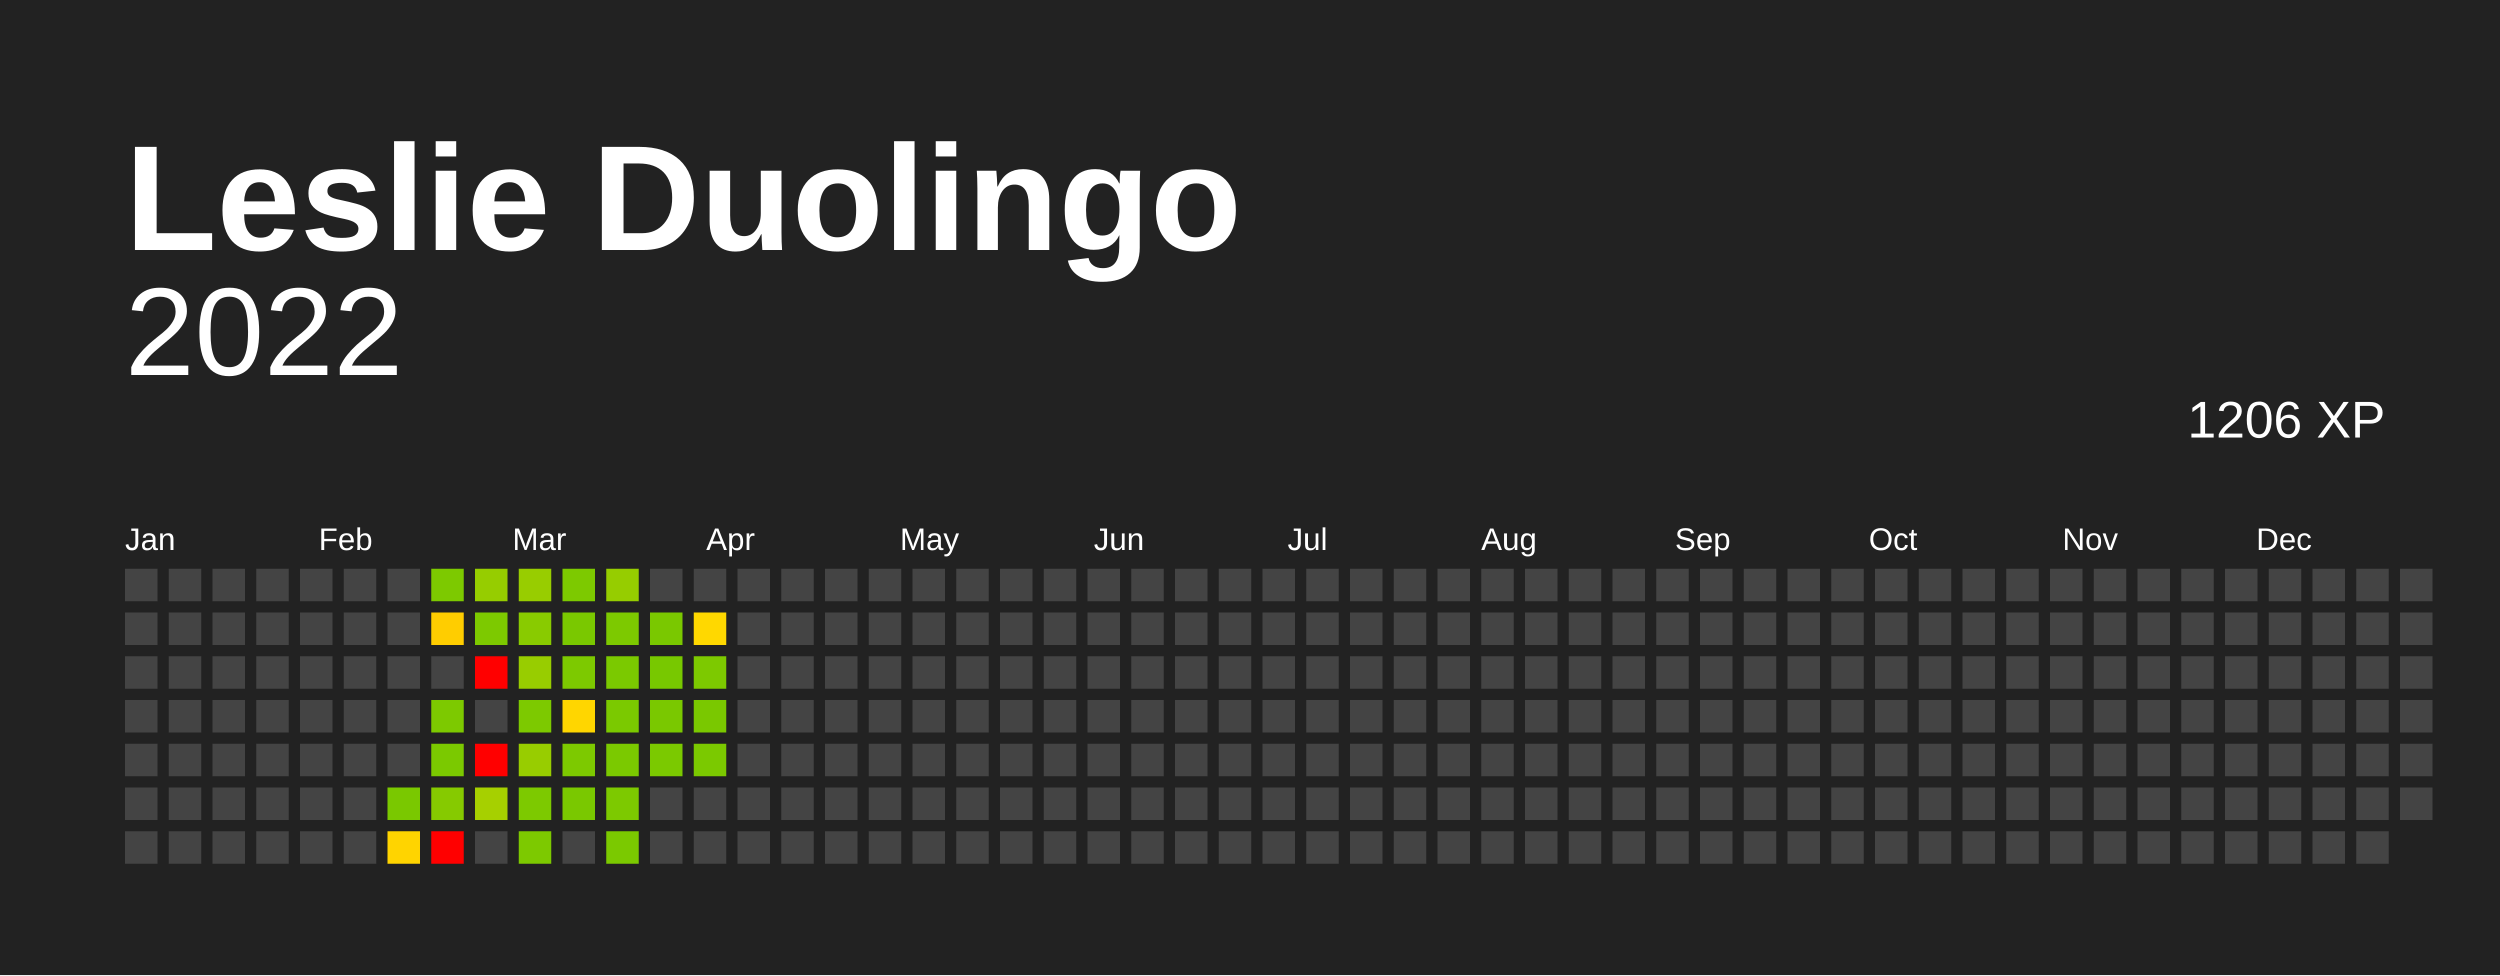
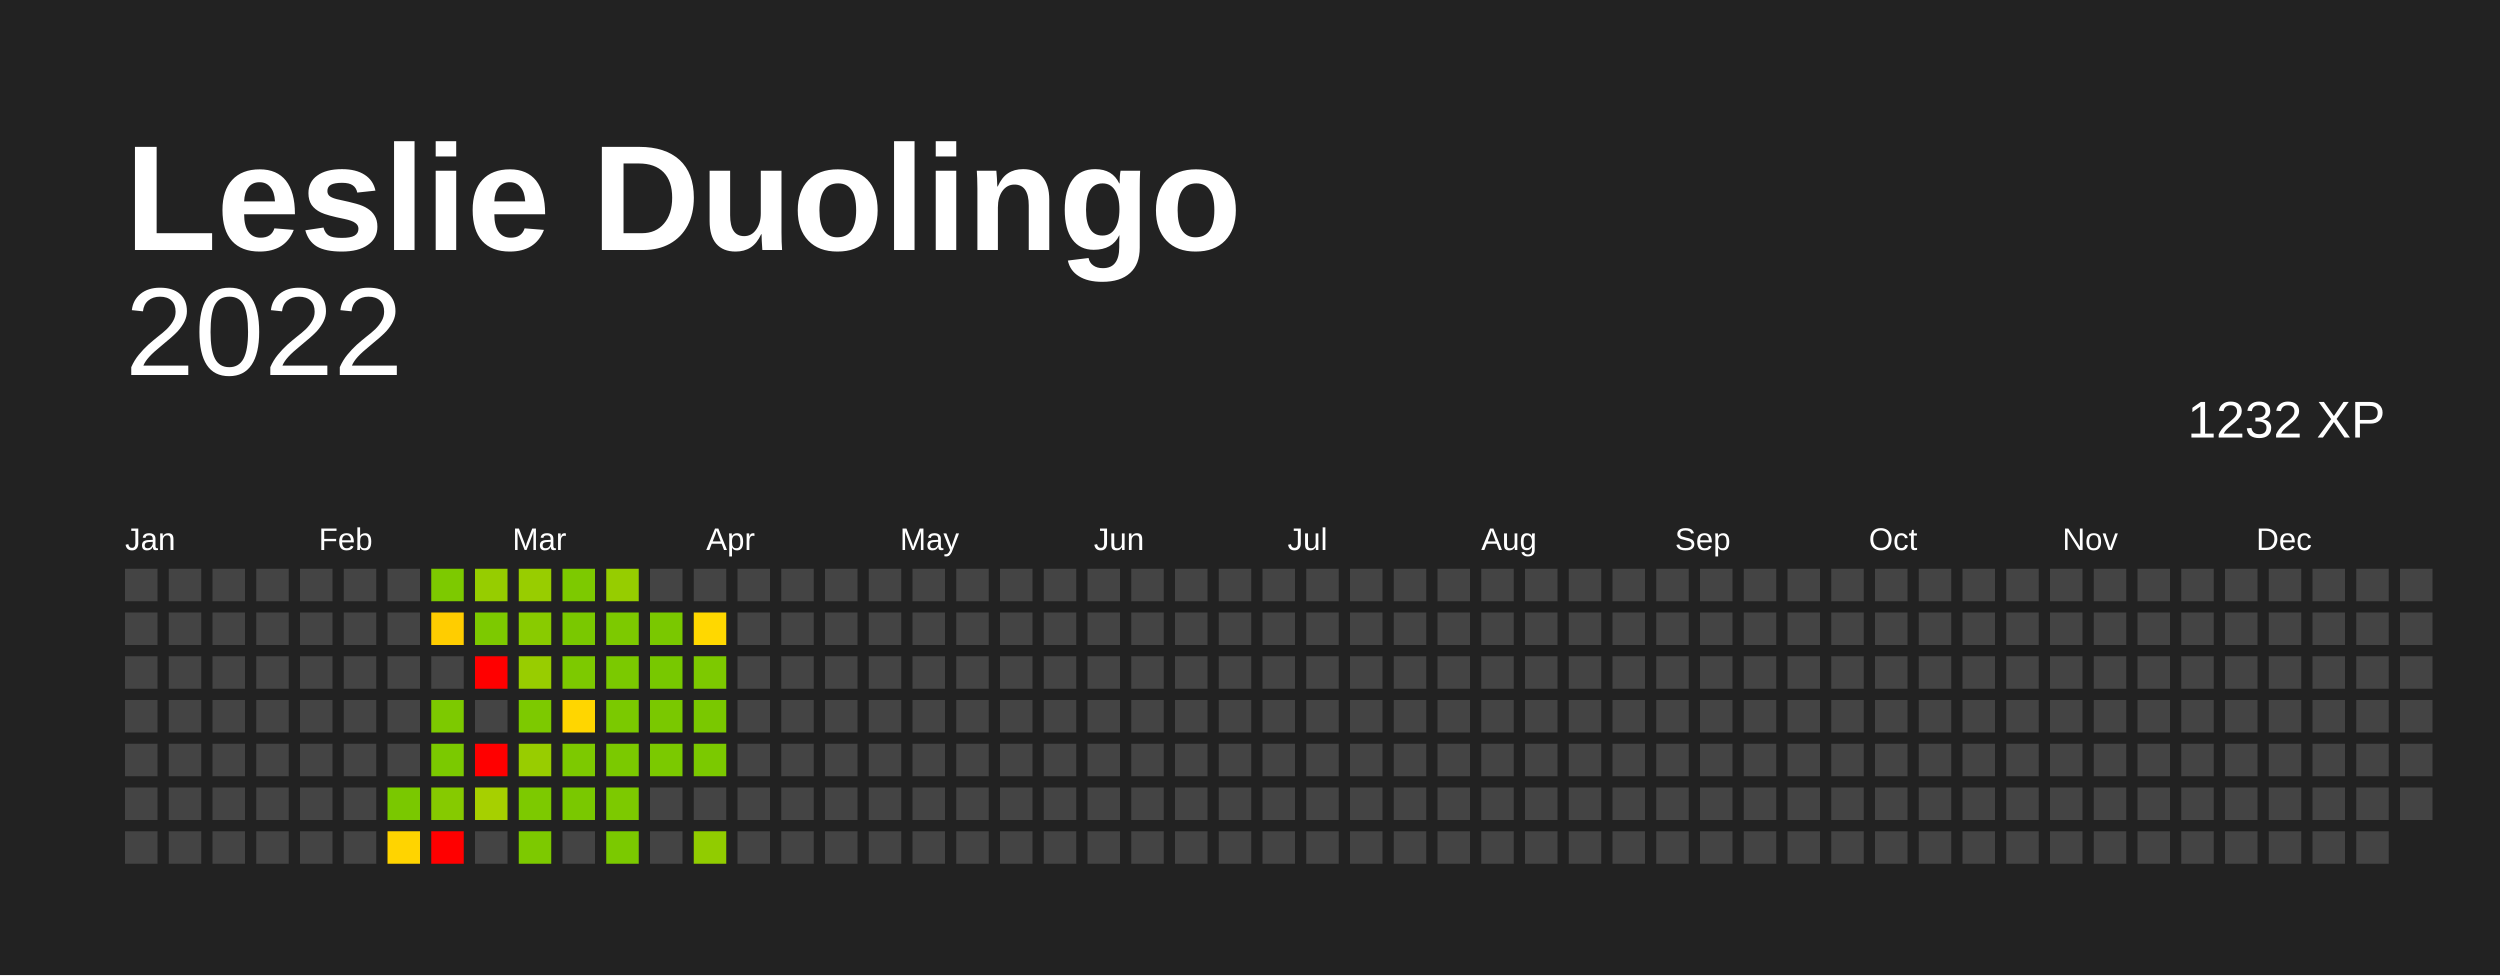
<svg xmlns="http://www.w3.org/2000/svg" baseProfile="full" height="78mm" version="1.1" viewBox="0,0,200,78" width="200mm">
  <defs />
  <rect fill="#222222" height="78" width="200" x="0" y="0" />
  <text fill="#FFFFFF" style="font-size:12px; font-family:Arial; font-weight:bold;" x="10" y="20">Leslie Duolingo</text>
  <text alignment-baseline="hanging" fill="#FFFFFF" style="font-size:10.0px; font-family:Arial;" x="10" y="30">2022</text>
-   <text alignment-baseline="hanging" fill="#FFFFFF" style="font-size:4.125px; font-family:Arial;" x="175" y="35">1206 XP</text>
+   <text alignment-baseline="hanging" fill="#FFFFFF" style="font-size:4.125px; font-family:Arial;" x="175" y="35">1232 XP</text>
  <text fill="#FFFFFF" style="font-size:2.5px; font-family:Arial" x="10.0" y="44">Jan</text>
  <text fill="#FFFFFF" style="font-size:2.5px; font-family:Arial" x="25.5" y="44">Feb</text>
  <text fill="#FFFFFF" style="font-size:2.5px; font-family:Arial" x="41.0" y="44">Mar</text>
  <text fill="#FFFFFF" style="font-size:2.5px; font-family:Arial" x="56.5" y="44">Apr</text>
  <text fill="#FFFFFF" style="font-size:2.5px; font-family:Arial" x="72.0" y="44">May</text>
  <text fill="#FFFFFF" style="font-size:2.5px; font-family:Arial" x="87.5" y="44">Jun</text>
  <text fill="#FFFFFF" style="font-size:2.5px; font-family:Arial" x="103.0" y="44">Jul</text>
  <text fill="#FFFFFF" style="font-size:2.5px; font-family:Arial" x="118.5" y="44">Aug</text>
  <text fill="#FFFFFF" style="font-size:2.5px; font-family:Arial" x="134.0" y="44">Sep</text>
  <text fill="#FFFFFF" style="font-size:2.5px; font-family:Arial" x="149.5" y="44">Oct</text>
  <text fill="#FFFFFF" style="font-size:2.5px; font-family:Arial" x="165.0" y="44">Nov</text>
  <text fill="#FFFFFF" style="font-size:2.5px; font-family:Arial" x="180.5" y="44">Dec</text>
  <rect fill="#444444" height="2.6" width="2.6" x="10.0" y="45.5" />
  <rect fill="#444444" height="2.6" width="2.6" x="10.0" y="49.0" />
  <rect fill="#444444" height="2.6" width="2.6" x="10.0" y="52.5" />
  <rect fill="#444444" height="2.6" width="2.6" x="10.0" y="56.0" />
  <rect fill="#444444" height="2.6" width="2.6" x="10.0" y="59.5" />
  <rect fill="#444444" height="2.6" width="2.6" x="10.0" y="63.0" />
  <rect fill="#444444" height="2.6" width="2.6" x="10.0" y="66.5" />
  <rect fill="#444444" height="2.6" width="2.6" x="13.5" y="45.5" />
  <rect fill="#444444" height="2.6" width="2.6" x="13.5" y="49.0" />
  <rect fill="#444444" height="2.6" width="2.6" x="13.5" y="52.5" />
  <rect fill="#444444" height="2.6" width="2.6" x="13.5" y="56.0" />
  <rect fill="#444444" height="2.6" width="2.6" x="13.5" y="59.5" />
  <rect fill="#444444" height="2.6" width="2.6" x="13.5" y="63.0" />
  <rect fill="#444444" height="2.6" width="2.6" x="13.5" y="66.5" />
  <rect fill="#444444" height="2.6" width="2.6" x="17.0" y="45.5" />
  <rect fill="#444444" height="2.6" width="2.6" x="17.0" y="49.0" />
  <rect fill="#444444" height="2.6" width="2.6" x="17.0" y="52.5" />
  <rect fill="#444444" height="2.6" width="2.6" x="17.0" y="56.0" />
  <rect fill="#444444" height="2.6" width="2.6" x="17.0" y="59.5" />
  <rect fill="#444444" height="2.6" width="2.6" x="17.0" y="63.0" />
  <rect fill="#444444" height="2.6" width="2.6" x="17.0" y="66.5" />
  <rect fill="#444444" height="2.6" width="2.6" x="20.5" y="45.5" />
  <rect fill="#444444" height="2.6" width="2.6" x="20.5" y="49.0" />
  <rect fill="#444444" height="2.6" width="2.6" x="20.5" y="52.5" />
  <rect fill="#444444" height="2.6" width="2.6" x="20.5" y="56.0" />
  <rect fill="#444444" height="2.6" width="2.6" x="20.5" y="59.5" />
  <rect fill="#444444" height="2.6" width="2.6" x="20.5" y="63.0" />
  <rect fill="#444444" height="2.6" width="2.6" x="20.5" y="66.5" />
  <rect fill="#444444" height="2.6" width="2.6" x="24.0" y="45.5" />
  <rect fill="#444444" height="2.6" width="2.6" x="24.0" y="49.0" />
  <rect fill="#444444" height="2.6" width="2.6" x="24.0" y="52.5" />
  <rect fill="#444444" height="2.6" width="2.6" x="24.0" y="56.0" />
  <rect fill="#444444" height="2.6" width="2.6" x="24.0" y="59.5" />
  <rect fill="#444444" height="2.6" width="2.6" x="24.0" y="63.0" />
  <rect fill="#444444" height="2.6" width="2.6" x="24.0" y="66.5" />
  <rect fill="#444444" height="2.6" width="2.6" x="27.5" y="45.5" />
  <rect fill="#444444" height="2.6" width="2.6" x="27.5" y="49.0" />
  <rect fill="#444444" height="2.6" width="2.6" x="27.5" y="52.5" />
  <rect fill="#444444" height="2.6" width="2.6" x="27.5" y="56.0" />
  <rect fill="#444444" height="2.6" width="2.6" x="27.5" y="59.5" />
  <rect fill="#444444" height="2.6" width="2.6" x="27.5" y="63.0" />
  <rect fill="#444444" height="2.6" width="2.6" x="27.5" y="66.5" />
  <rect fill="#444444" height="2.6" width="2.6" x="31.0" y="45.5" />
  <rect fill="#444444" height="2.6" width="2.6" x="31.0" y="49.0" />
  <rect fill="#444444" height="2.6" width="2.6" x="31.0" y="52.5" />
  <rect fill="#444444" height="2.6" width="2.6" x="31.0" y="56.0" />
  <rect fill="#444444" height="2.6" width="2.6" x="31.0" y="59.5" />
  <rect fill="#7ac800" height="2.6" width="2.6" x="31.0" y="63.0" />
  <rect fill="#ffd400" height="2.6" width="2.6" x="31.0" y="66.5" />
  <rect fill="#7dc900" height="2.6" width="2.6" x="34.5" y="45.5" />
  <rect fill="#ffcd00" height="2.6" width="2.6" x="34.5" y="49.0" />
  <rect fill="#444444" height="2.6" width="2.6" x="34.5" y="52.5" />
  <rect fill="#7dc900" height="2.6" width="2.6" x="34.5" y="56.0" />
  <rect fill="#7bc900" height="2.6" width="2.6" x="34.5" y="59.5" />
  <rect fill="#86ca00" height="2.6" width="2.6" x="34.5" y="63.0" />
  <rect fill="red" height="2.6" width="2.6" x="34.5" y="66.5" />
  <rect fill="#96cd00" height="2.6" width="2.6" x="38.0" y="45.5" />
  <rect fill="#7dc900" height="2.6" width="2.6" x="38.0" y="49.0" />
  <rect fill="red" height="2.6" width="2.6" x="38.0" y="52.5" />
  <rect fill="#444444" height="2.6" width="2.6" x="38.0" y="56.0" />
  <rect fill="red" height="2.6" width="2.6" x="38.0" y="59.5" />
  <rect fill="#a6d000" height="2.6" width="2.6" x="38.0" y="63.0" />
  <rect fill="#444444" height="2.6" width="2.6" x="38.0" y="66.5" />
  <rect fill="#98cd00" height="2.6" width="2.6" x="41.5" y="45.5" />
  <rect fill="#89cb00" height="2.6" width="2.6" x="41.5" y="49.0" />
  <rect fill="#98cd00" height="2.6" width="2.6" x="41.5" y="52.5" />
  <rect fill="#7dc900" height="2.6" width="2.6" x="41.5" y="56.0" />
  <rect fill="#98cd00" height="2.6" width="2.6" x="41.5" y="59.5" />
  <rect fill="#7dc900" height="2.6" width="2.6" x="41.5" y="63.0" />
  <rect fill="#7dc900" height="2.6" width="2.6" x="41.5" y="66.5" />
  <rect fill="#7dc900" height="2.6" width="2.6" x="45.0" y="45.5" />
  <rect fill="#7ac800" height="2.6" width="2.6" x="45.0" y="49.0" />
  <rect fill="#7dc900" height="2.6" width="2.6" x="45.0" y="52.5" />
  <rect fill="#ffd600" height="2.6" width="2.6" x="45.0" y="56.0" />
  <rect fill="#7dc900" height="2.6" width="2.6" x="45.0" y="59.5" />
  <rect fill="#7ac800" height="2.6" width="2.6" x="45.0" y="63.0" />
  <rect fill="#444444" height="2.6" width="2.6" x="45.0" y="66.5" />
  <rect fill="#96cd00" height="2.6" width="2.6" x="48.5" y="45.5" />
  <rect fill="#7dc900" height="2.6" width="2.6" x="48.5" y="49.0" />
  <rect fill="#7bc900" height="2.6" width="2.6" x="48.5" y="52.5" />
  <rect fill="#7bc900" height="2.6" width="2.6" x="48.5" y="56.0" />
  <rect fill="#7bc900" height="2.6" width="2.6" x="48.5" y="59.5" />
  <rect fill="#7dc900" height="2.6" width="2.6" x="48.5" y="63.0" />
  <rect fill="#7bc900" height="2.6" width="2.6" x="48.5" y="66.5" />
  <rect fill="#444444" height="2.6" width="2.6" x="52.0" y="45.5" />
  <rect fill="#7ac800" height="2.6" width="2.6" x="52.0" y="49.0" />
  <rect fill="#78c800" height="2.6" width="2.6" x="52.0" y="52.5" />
  <rect fill="#7ac800" height="2.6" width="2.6" x="52.0" y="56.0" />
  <rect fill="#7bc900" height="2.6" width="2.6" x="52.0" y="59.5" />
  <rect fill="#444444" height="2.6" width="2.6" x="52.0" y="63.0" />
  <rect fill="#444444" height="2.6" width="2.6" x="52.0" y="66.5" />
  <rect fill="#444444" height="2.6" width="2.6" x="55.5" y="45.5" />
  <rect fill="#ffd800" height="2.6" width="2.6" x="55.5" y="49.0" />
  <rect fill="#7dc900" height="2.6" width="2.6" x="55.5" y="52.5" />
  <rect fill="#7ac800" height="2.6" width="2.6" x="55.5" y="56.0" />
  <rect fill="#7bc900" height="2.6" width="2.6" x="55.5" y="59.5" />
  <rect fill="#444444" height="2.6" width="2.6" x="55.5" y="63.0" />
-   <rect fill="#444444" height="2.6" width="2.6" x="55.5" y="66.5" />
+   <rect fill="#91cc00" height="2.6" width="2.6" x="55.5" y="66.5" />
  <rect fill="#444444" height="2.6" width="2.6" x="59.0" y="45.5" />
  <rect fill="#444444" height="2.6" width="2.6" x="59.0" y="49.0" />
  <rect fill="#444444" height="2.6" width="2.6" x="59.0" y="52.5" />
  <rect fill="#444444" height="2.6" width="2.6" x="59.0" y="56.0" />
  <rect fill="#444444" height="2.6" width="2.6" x="59.0" y="59.5" />
  <rect fill="#444444" height="2.6" width="2.6" x="59.0" y="63.0" />
  <rect fill="#444444" height="2.6" width="2.6" x="59.0" y="66.5" />
  <rect fill="#444444" height="2.6" width="2.6" x="62.5" y="45.5" />
  <rect fill="#444444" height="2.6" width="2.6" x="62.5" y="49.0" />
  <rect fill="#444444" height="2.6" width="2.6" x="62.5" y="52.5" />
  <rect fill="#444444" height="2.6" width="2.6" x="62.5" y="56.0" />
  <rect fill="#444444" height="2.6" width="2.6" x="62.5" y="59.5" />
  <rect fill="#444444" height="2.6" width="2.6" x="62.5" y="63.0" />
  <rect fill="#444444" height="2.6" width="2.6" x="62.5" y="66.5" />
  <rect fill="#444444" height="2.6" width="2.6" x="66.0" y="45.5" />
  <rect fill="#444444" height="2.6" width="2.6" x="66.0" y="49.0" />
  <rect fill="#444444" height="2.6" width="2.6" x="66.0" y="52.5" />
  <rect fill="#444444" height="2.6" width="2.6" x="66.0" y="56.0" />
  <rect fill="#444444" height="2.6" width="2.6" x="66.0" y="59.5" />
  <rect fill="#444444" height="2.6" width="2.6" x="66.0" y="63.0" />
  <rect fill="#444444" height="2.6" width="2.6" x="66.0" y="66.5" />
  <rect fill="#444444" height="2.6" width="2.6" x="69.5" y="45.5" />
  <rect fill="#444444" height="2.6" width="2.6" x="69.5" y="49.0" />
  <rect fill="#444444" height="2.6" width="2.6" x="69.5" y="52.5" />
  <rect fill="#444444" height="2.6" width="2.6" x="69.5" y="56.0" />
  <rect fill="#444444" height="2.6" width="2.6" x="69.5" y="59.5" />
  <rect fill="#444444" height="2.6" width="2.6" x="69.5" y="63.0" />
  <rect fill="#444444" height="2.6" width="2.6" x="69.5" y="66.5" />
  <rect fill="#444444" height="2.6" width="2.6" x="73.0" y="45.5" />
  <rect fill="#444444" height="2.6" width="2.6" x="73.0" y="49.0" />
  <rect fill="#444444" height="2.6" width="2.6" x="73.0" y="52.5" />
  <rect fill="#444444" height="2.6" width="2.6" x="73.0" y="56.0" />
  <rect fill="#444444" height="2.6" width="2.6" x="73.0" y="59.5" />
  <rect fill="#444444" height="2.6" width="2.6" x="73.0" y="63.0" />
  <rect fill="#444444" height="2.6" width="2.6" x="73.0" y="66.5" />
  <rect fill="#444444" height="2.6" width="2.6" x="76.5" y="45.5" />
  <rect fill="#444444" height="2.6" width="2.6" x="76.5" y="49.0" />
  <rect fill="#444444" height="2.6" width="2.6" x="76.5" y="52.5" />
  <rect fill="#444444" height="2.6" width="2.6" x="76.5" y="56.0" />
  <rect fill="#444444" height="2.6" width="2.6" x="76.5" y="59.5" />
  <rect fill="#444444" height="2.6" width="2.6" x="76.5" y="63.0" />
  <rect fill="#444444" height="2.6" width="2.6" x="76.5" y="66.5" />
  <rect fill="#444444" height="2.6" width="2.6" x="80.0" y="45.5" />
  <rect fill="#444444" height="2.6" width="2.6" x="80.0" y="49.0" />
  <rect fill="#444444" height="2.6" width="2.6" x="80.0" y="52.5" />
  <rect fill="#444444" height="2.6" width="2.6" x="80.0" y="56.0" />
  <rect fill="#444444" height="2.6" width="2.6" x="80.0" y="59.5" />
  <rect fill="#444444" height="2.6" width="2.6" x="80.0" y="63.0" />
  <rect fill="#444444" height="2.6" width="2.6" x="80.0" y="66.5" />
  <rect fill="#444444" height="2.6" width="2.6" x="83.5" y="45.5" />
  <rect fill="#444444" height="2.6" width="2.6" x="83.5" y="49.0" />
  <rect fill="#444444" height="2.6" width="2.6" x="83.5" y="52.5" />
  <rect fill="#444444" height="2.6" width="2.6" x="83.5" y="56.0" />
  <rect fill="#444444" height="2.6" width="2.6" x="83.5" y="59.5" />
  <rect fill="#444444" height="2.6" width="2.6" x="83.5" y="63.0" />
  <rect fill="#444444" height="2.6" width="2.6" x="83.5" y="66.5" />
  <rect fill="#444444" height="2.6" width="2.6" x="87.0" y="45.5" />
  <rect fill="#444444" height="2.6" width="2.6" x="87.0" y="49.0" />
  <rect fill="#444444" height="2.6" width="2.6" x="87.0" y="52.5" />
  <rect fill="#444444" height="2.6" width="2.6" x="87.0" y="56.0" />
  <rect fill="#444444" height="2.6" width="2.6" x="87.0" y="59.5" />
  <rect fill="#444444" height="2.6" width="2.6" x="87.0" y="63.0" />
  <rect fill="#444444" height="2.6" width="2.6" x="87.0" y="66.5" />
  <rect fill="#444444" height="2.6" width="2.6" x="90.5" y="45.5" />
  <rect fill="#444444" height="2.6" width="2.6" x="90.5" y="49.0" />
  <rect fill="#444444" height="2.6" width="2.6" x="90.5" y="52.5" />
  <rect fill="#444444" height="2.6" width="2.6" x="90.5" y="56.0" />
  <rect fill="#444444" height="2.6" width="2.6" x="90.5" y="59.5" />
  <rect fill="#444444" height="2.6" width="2.6" x="90.5" y="63.0" />
  <rect fill="#444444" height="2.6" width="2.6" x="90.5" y="66.5" />
  <rect fill="#444444" height="2.6" width="2.6" x="94.0" y="45.5" />
  <rect fill="#444444" height="2.6" width="2.6" x="94.0" y="49.0" />
  <rect fill="#444444" height="2.6" width="2.6" x="94.0" y="52.5" />
  <rect fill="#444444" height="2.6" width="2.6" x="94.0" y="56.0" />
  <rect fill="#444444" height="2.6" width="2.6" x="94.0" y="59.5" />
  <rect fill="#444444" height="2.6" width="2.6" x="94.0" y="63.0" />
  <rect fill="#444444" height="2.6" width="2.6" x="94.0" y="66.5" />
  <rect fill="#444444" height="2.6" width="2.6" x="97.5" y="45.5" />
  <rect fill="#444444" height="2.6" width="2.6" x="97.5" y="49.0" />
  <rect fill="#444444" height="2.6" width="2.6" x="97.5" y="52.5" />
  <rect fill="#444444" height="2.6" width="2.6" x="97.5" y="56.0" />
  <rect fill="#444444" height="2.6" width="2.6" x="97.5" y="59.5" />
  <rect fill="#444444" height="2.6" width="2.6" x="97.5" y="63.0" />
  <rect fill="#444444" height="2.6" width="2.6" x="97.5" y="66.5" />
  <rect fill="#444444" height="2.6" width="2.6" x="101.0" y="45.5" />
  <rect fill="#444444" height="2.6" width="2.6" x="101.0" y="49.0" />
  <rect fill="#444444" height="2.6" width="2.6" x="101.0" y="52.5" />
  <rect fill="#444444" height="2.6" width="2.6" x="101.0" y="56.0" />
  <rect fill="#444444" height="2.6" width="2.6" x="101.0" y="59.5" />
  <rect fill="#444444" height="2.6" width="2.6" x="101.0" y="63.0" />
  <rect fill="#444444" height="2.6" width="2.6" x="101.0" y="66.5" />
  <rect fill="#444444" height="2.6" width="2.6" x="104.5" y="45.5" />
  <rect fill="#444444" height="2.6" width="2.6" x="104.5" y="49.0" />
  <rect fill="#444444" height="2.6" width="2.6" x="104.5" y="52.5" />
  <rect fill="#444444" height="2.6" width="2.6" x="104.5" y="56.0" />
  <rect fill="#444444" height="2.6" width="2.6" x="104.5" y="59.5" />
  <rect fill="#444444" height="2.6" width="2.6" x="104.5" y="63.0" />
  <rect fill="#444444" height="2.6" width="2.6" x="104.5" y="66.5" />
  <rect fill="#444444" height="2.6" width="2.6" x="108.0" y="45.5" />
  <rect fill="#444444" height="2.6" width="2.6" x="108.0" y="49.0" />
  <rect fill="#444444" height="2.6" width="2.6" x="108.0" y="52.5" />
  <rect fill="#444444" height="2.6" width="2.6" x="108.0" y="56.0" />
  <rect fill="#444444" height="2.6" width="2.6" x="108.0" y="59.5" />
  <rect fill="#444444" height="2.6" width="2.6" x="108.0" y="63.0" />
  <rect fill="#444444" height="2.6" width="2.6" x="108.0" y="66.5" />
  <rect fill="#444444" height="2.6" width="2.6" x="111.5" y="45.5" />
  <rect fill="#444444" height="2.6" width="2.6" x="111.5" y="49.0" />
  <rect fill="#444444" height="2.6" width="2.6" x="111.5" y="52.5" />
  <rect fill="#444444" height="2.6" width="2.6" x="111.5" y="56.0" />
  <rect fill="#444444" height="2.6" width="2.6" x="111.5" y="59.5" />
  <rect fill="#444444" height="2.6" width="2.6" x="111.5" y="63.0" />
  <rect fill="#444444" height="2.6" width="2.6" x="111.5" y="66.5" />
  <rect fill="#444444" height="2.6" width="2.6" x="115.0" y="45.5" />
  <rect fill="#444444" height="2.6" width="2.6" x="115.0" y="49.0" />
  <rect fill="#444444" height="2.6" width="2.6" x="115.0" y="52.5" />
  <rect fill="#444444" height="2.6" width="2.6" x="115.0" y="56.0" />
  <rect fill="#444444" height="2.6" width="2.6" x="115.0" y="59.5" />
  <rect fill="#444444" height="2.6" width="2.6" x="115.0" y="63.0" />
  <rect fill="#444444" height="2.6" width="2.6" x="115.0" y="66.5" />
  <rect fill="#444444" height="2.6" width="2.6" x="118.5" y="45.5" />
  <rect fill="#444444" height="2.6" width="2.6" x="118.5" y="49.0" />
  <rect fill="#444444" height="2.6" width="2.6" x="118.5" y="52.5" />
  <rect fill="#444444" height="2.6" width="2.6" x="118.5" y="56.0" />
  <rect fill="#444444" height="2.6" width="2.6" x="118.5" y="59.5" />
  <rect fill="#444444" height="2.6" width="2.6" x="118.5" y="63.0" />
  <rect fill="#444444" height="2.6" width="2.6" x="118.5" y="66.5" />
  <rect fill="#444444" height="2.6" width="2.6" x="122.0" y="45.5" />
  <rect fill="#444444" height="2.6" width="2.6" x="122.0" y="49.0" />
  <rect fill="#444444" height="2.6" width="2.6" x="122.0" y="52.5" />
  <rect fill="#444444" height="2.6" width="2.6" x="122.0" y="56.0" />
  <rect fill="#444444" height="2.6" width="2.6" x="122.0" y="59.5" />
  <rect fill="#444444" height="2.6" width="2.6" x="122.0" y="63.0" />
  <rect fill="#444444" height="2.6" width="2.6" x="122.0" y="66.5" />
  <rect fill="#444444" height="2.6" width="2.6" x="125.5" y="45.5" />
  <rect fill="#444444" height="2.6" width="2.6" x="125.5" y="49.0" />
  <rect fill="#444444" height="2.6" width="2.6" x="125.5" y="52.5" />
  <rect fill="#444444" height="2.6" width="2.6" x="125.5" y="56.0" />
  <rect fill="#444444" height="2.6" width="2.6" x="125.5" y="59.5" />
  <rect fill="#444444" height="2.6" width="2.6" x="125.5" y="63.0" />
  <rect fill="#444444" height="2.6" width="2.6" x="125.5" y="66.5" />
  <rect fill="#444444" height="2.6" width="2.6" x="129.0" y="45.5" />
  <rect fill="#444444" height="2.6" width="2.6" x="129.0" y="49.0" />
  <rect fill="#444444" height="2.6" width="2.6" x="129.0" y="52.5" />
  <rect fill="#444444" height="2.6" width="2.6" x="129.0" y="56.0" />
  <rect fill="#444444" height="2.6" width="2.6" x="129.0" y="59.5" />
  <rect fill="#444444" height="2.6" width="2.6" x="129.0" y="63.0" />
  <rect fill="#444444" height="2.6" width="2.6" x="129.0" y="66.5" />
  <rect fill="#444444" height="2.6" width="2.6" x="132.5" y="45.5" />
  <rect fill="#444444" height="2.6" width="2.6" x="132.5" y="49.0" />
  <rect fill="#444444" height="2.6" width="2.6" x="132.5" y="52.5" />
  <rect fill="#444444" height="2.6" width="2.6" x="132.5" y="56.0" />
  <rect fill="#444444" height="2.6" width="2.6" x="132.5" y="59.5" />
  <rect fill="#444444" height="2.6" width="2.6" x="132.5" y="63.0" />
  <rect fill="#444444" height="2.6" width="2.6" x="132.5" y="66.5" />
  <rect fill="#444444" height="2.6" width="2.6" x="136.0" y="45.5" />
  <rect fill="#444444" height="2.6" width="2.6" x="136.0" y="49.0" />
  <rect fill="#444444" height="2.6" width="2.6" x="136.0" y="52.5" />
  <rect fill="#444444" height="2.6" width="2.6" x="136.0" y="56.0" />
  <rect fill="#444444" height="2.6" width="2.6" x="136.0" y="59.5" />
  <rect fill="#444444" height="2.6" width="2.6" x="136.0" y="63.0" />
  <rect fill="#444444" height="2.6" width="2.6" x="136.0" y="66.5" />
  <rect fill="#444444" height="2.6" width="2.6" x="139.5" y="45.5" />
  <rect fill="#444444" height="2.6" width="2.6" x="139.5" y="49.0" />
  <rect fill="#444444" height="2.6" width="2.6" x="139.5" y="52.5" />
  <rect fill="#444444" height="2.6" width="2.6" x="139.5" y="56.0" />
  <rect fill="#444444" height="2.6" width="2.6" x="139.5" y="59.5" />
  <rect fill="#444444" height="2.6" width="2.6" x="139.5" y="63.0" />
  <rect fill="#444444" height="2.6" width="2.6" x="139.5" y="66.5" />
  <rect fill="#444444" height="2.6" width="2.6" x="143.0" y="45.5" />
  <rect fill="#444444" height="2.6" width="2.6" x="143.0" y="49.0" />
  <rect fill="#444444" height="2.6" width="2.6" x="143.0" y="52.5" />
  <rect fill="#444444" height="2.6" width="2.6" x="143.0" y="56.0" />
  <rect fill="#444444" height="2.6" width="2.6" x="143.0" y="59.5" />
  <rect fill="#444444" height="2.6" width="2.6" x="143.0" y="63.0" />
  <rect fill="#444444" height="2.6" width="2.6" x="143.0" y="66.5" />
  <rect fill="#444444" height="2.6" width="2.6" x="146.5" y="45.5" />
  <rect fill="#444444" height="2.6" width="2.6" x="146.5" y="49.0" />
  <rect fill="#444444" height="2.6" width="2.6" x="146.5" y="52.5" />
  <rect fill="#444444" height="2.6" width="2.6" x="146.5" y="56.0" />
  <rect fill="#444444" height="2.6" width="2.6" x="146.5" y="59.5" />
  <rect fill="#444444" height="2.6" width="2.6" x="146.5" y="63.0" />
  <rect fill="#444444" height="2.6" width="2.6" x="146.5" y="66.5" />
  <rect fill="#444444" height="2.6" width="2.6" x="150.0" y="45.5" />
  <rect fill="#444444" height="2.6" width="2.6" x="150.0" y="49.0" />
  <rect fill="#444444" height="2.6" width="2.6" x="150.0" y="52.5" />
  <rect fill="#444444" height="2.6" width="2.6" x="150.0" y="56.0" />
  <rect fill="#444444" height="2.6" width="2.6" x="150.0" y="59.5" />
  <rect fill="#444444" height="2.6" width="2.6" x="150.0" y="63.0" />
  <rect fill="#444444" height="2.6" width="2.6" x="150.0" y="66.5" />
  <rect fill="#444444" height="2.6" width="2.6" x="153.5" y="45.5" />
  <rect fill="#444444" height="2.6" width="2.6" x="153.5" y="49.0" />
  <rect fill="#444444" height="2.6" width="2.6" x="153.5" y="52.5" />
  <rect fill="#444444" height="2.6" width="2.6" x="153.5" y="56.0" />
  <rect fill="#444444" height="2.6" width="2.6" x="153.5" y="59.5" />
  <rect fill="#444444" height="2.6" width="2.6" x="153.5" y="63.0" />
  <rect fill="#444444" height="2.6" width="2.6" x="153.5" y="66.5" />
  <rect fill="#444444" height="2.6" width="2.6" x="157.0" y="45.5" />
  <rect fill="#444444" height="2.6" width="2.6" x="157.0" y="49.0" />
  <rect fill="#444444" height="2.6" width="2.6" x="157.0" y="52.5" />
  <rect fill="#444444" height="2.6" width="2.6" x="157.0" y="56.0" />
  <rect fill="#444444" height="2.6" width="2.6" x="157.0" y="59.5" />
  <rect fill="#444444" height="2.6" width="2.6" x="157.0" y="63.0" />
  <rect fill="#444444" height="2.6" width="2.6" x="157.0" y="66.5" />
  <rect fill="#444444" height="2.6" width="2.6" x="160.5" y="45.5" />
  <rect fill="#444444" height="2.6" width="2.6" x="160.5" y="49.0" />
  <rect fill="#444444" height="2.6" width="2.6" x="160.5" y="52.5" />
  <rect fill="#444444" height="2.6" width="2.6" x="160.5" y="56.0" />
  <rect fill="#444444" height="2.6" width="2.6" x="160.5" y="59.5" />
  <rect fill="#444444" height="2.6" width="2.6" x="160.5" y="63.0" />
  <rect fill="#444444" height="2.6" width="2.6" x="160.5" y="66.5" />
  <rect fill="#444444" height="2.6" width="2.6" x="164.0" y="45.5" />
  <rect fill="#444444" height="2.6" width="2.6" x="164.0" y="49.0" />
  <rect fill="#444444" height="2.6" width="2.6" x="164.0" y="52.5" />
  <rect fill="#444444" height="2.6" width="2.6" x="164.0" y="56.0" />
  <rect fill="#444444" height="2.6" width="2.6" x="164.0" y="59.5" />
  <rect fill="#444444" height="2.6" width="2.6" x="164.0" y="63.0" />
  <rect fill="#444444" height="2.6" width="2.6" x="164.0" y="66.5" />
  <rect fill="#444444" height="2.6" width="2.6" x="167.5" y="45.5" />
  <rect fill="#444444" height="2.6" width="2.6" x="167.5" y="49.0" />
  <rect fill="#444444" height="2.6" width="2.6" x="167.5" y="52.5" />
  <rect fill="#444444" height="2.6" width="2.6" x="167.5" y="56.0" />
  <rect fill="#444444" height="2.6" width="2.6" x="167.5" y="59.5" />
  <rect fill="#444444" height="2.6" width="2.6" x="167.5" y="63.0" />
  <rect fill="#444444" height="2.6" width="2.6" x="167.5" y="66.5" />
  <rect fill="#444444" height="2.6" width="2.6" x="171.0" y="45.5" />
  <rect fill="#444444" height="2.6" width="2.6" x="171.0" y="49.0" />
  <rect fill="#444444" height="2.6" width="2.6" x="171.0" y="52.5" />
  <rect fill="#444444" height="2.6" width="2.6" x="171.0" y="56.0" />
  <rect fill="#444444" height="2.6" width="2.6" x="171.0" y="59.5" />
  <rect fill="#444444" height="2.6" width="2.6" x="171.0" y="63.0" />
  <rect fill="#444444" height="2.6" width="2.6" x="171.0" y="66.5" />
  <rect fill="#444444" height="2.6" width="2.6" x="174.5" y="45.5" />
  <rect fill="#444444" height="2.6" width="2.6" x="174.5" y="49.0" />
  <rect fill="#444444" height="2.6" width="2.6" x="174.5" y="52.5" />
  <rect fill="#444444" height="2.6" width="2.6" x="174.5" y="56.0" />
  <rect fill="#444444" height="2.6" width="2.6" x="174.5" y="59.5" />
  <rect fill="#444444" height="2.6" width="2.6" x="174.5" y="63.0" />
  <rect fill="#444444" height="2.6" width="2.6" x="174.5" y="66.5" />
  <rect fill="#444444" height="2.6" width="2.6" x="178.0" y="45.5" />
  <rect fill="#444444" height="2.6" width="2.6" x="178.0" y="49.0" />
  <rect fill="#444444" height="2.6" width="2.6" x="178.0" y="52.5" />
  <rect fill="#444444" height="2.6" width="2.6" x="178.0" y="56.0" />
  <rect fill="#444444" height="2.6" width="2.6" x="178.0" y="59.5" />
  <rect fill="#444444" height="2.6" width="2.6" x="178.0" y="63.0" />
  <rect fill="#444444" height="2.6" width="2.6" x="178.0" y="66.5" />
  <rect fill="#444444" height="2.6" width="2.6" x="181.5" y="45.5" />
  <rect fill="#444444" height="2.6" width="2.6" x="181.5" y="49.0" />
  <rect fill="#444444" height="2.6" width="2.6" x="181.5" y="52.5" />
  <rect fill="#444444" height="2.6" width="2.6" x="181.5" y="56.0" />
  <rect fill="#444444" height="2.6" width="2.6" x="181.5" y="59.5" />
  <rect fill="#444444" height="2.6" width="2.6" x="181.5" y="63.0" />
  <rect fill="#444444" height="2.6" width="2.6" x="181.5" y="66.5" />
  <rect fill="#444444" height="2.6" width="2.6" x="185.0" y="45.5" />
  <rect fill="#444444" height="2.6" width="2.6" x="185.0" y="49.0" />
  <rect fill="#444444" height="2.6" width="2.6" x="185.0" y="52.5" />
  <rect fill="#444444" height="2.6" width="2.6" x="185.0" y="56.0" />
  <rect fill="#444444" height="2.6" width="2.6" x="185.0" y="59.5" />
  <rect fill="#444444" height="2.6" width="2.6" x="185.0" y="63.0" />
  <rect fill="#444444" height="2.6" width="2.6" x="185.0" y="66.5" />
  <rect fill="#444444" height="2.6" width="2.6" x="188.5" y="45.5" />
  <rect fill="#444444" height="2.6" width="2.6" x="188.5" y="49.0" />
  <rect fill="#444444" height="2.6" width="2.6" x="188.5" y="52.5" />
  <rect fill="#444444" height="2.6" width="2.6" x="188.5" y="56.0" />
  <rect fill="#444444" height="2.6" width="2.6" x="188.5" y="59.5" />
  <rect fill="#444444" height="2.6" width="2.6" x="188.5" y="63.0" />
  <rect fill="#444444" height="2.6" width="2.6" x="188.5" y="66.5" />
  <rect fill="#444444" height="2.6" width="2.6" x="192.0" y="45.5" />
  <rect fill="#444444" height="2.6" width="2.6" x="192.0" y="49.0" />
  <rect fill="#444444" height="2.6" width="2.6" x="192.0" y="52.5" />
  <rect fill="#444444" height="2.6" width="2.6" x="192.0" y="56.0" />
  <rect fill="#444444" height="2.6" width="2.6" x="192.0" y="59.5" />
  <rect fill="#444444" height="2.6" width="2.6" x="192.0" y="63.0" />
</svg>
